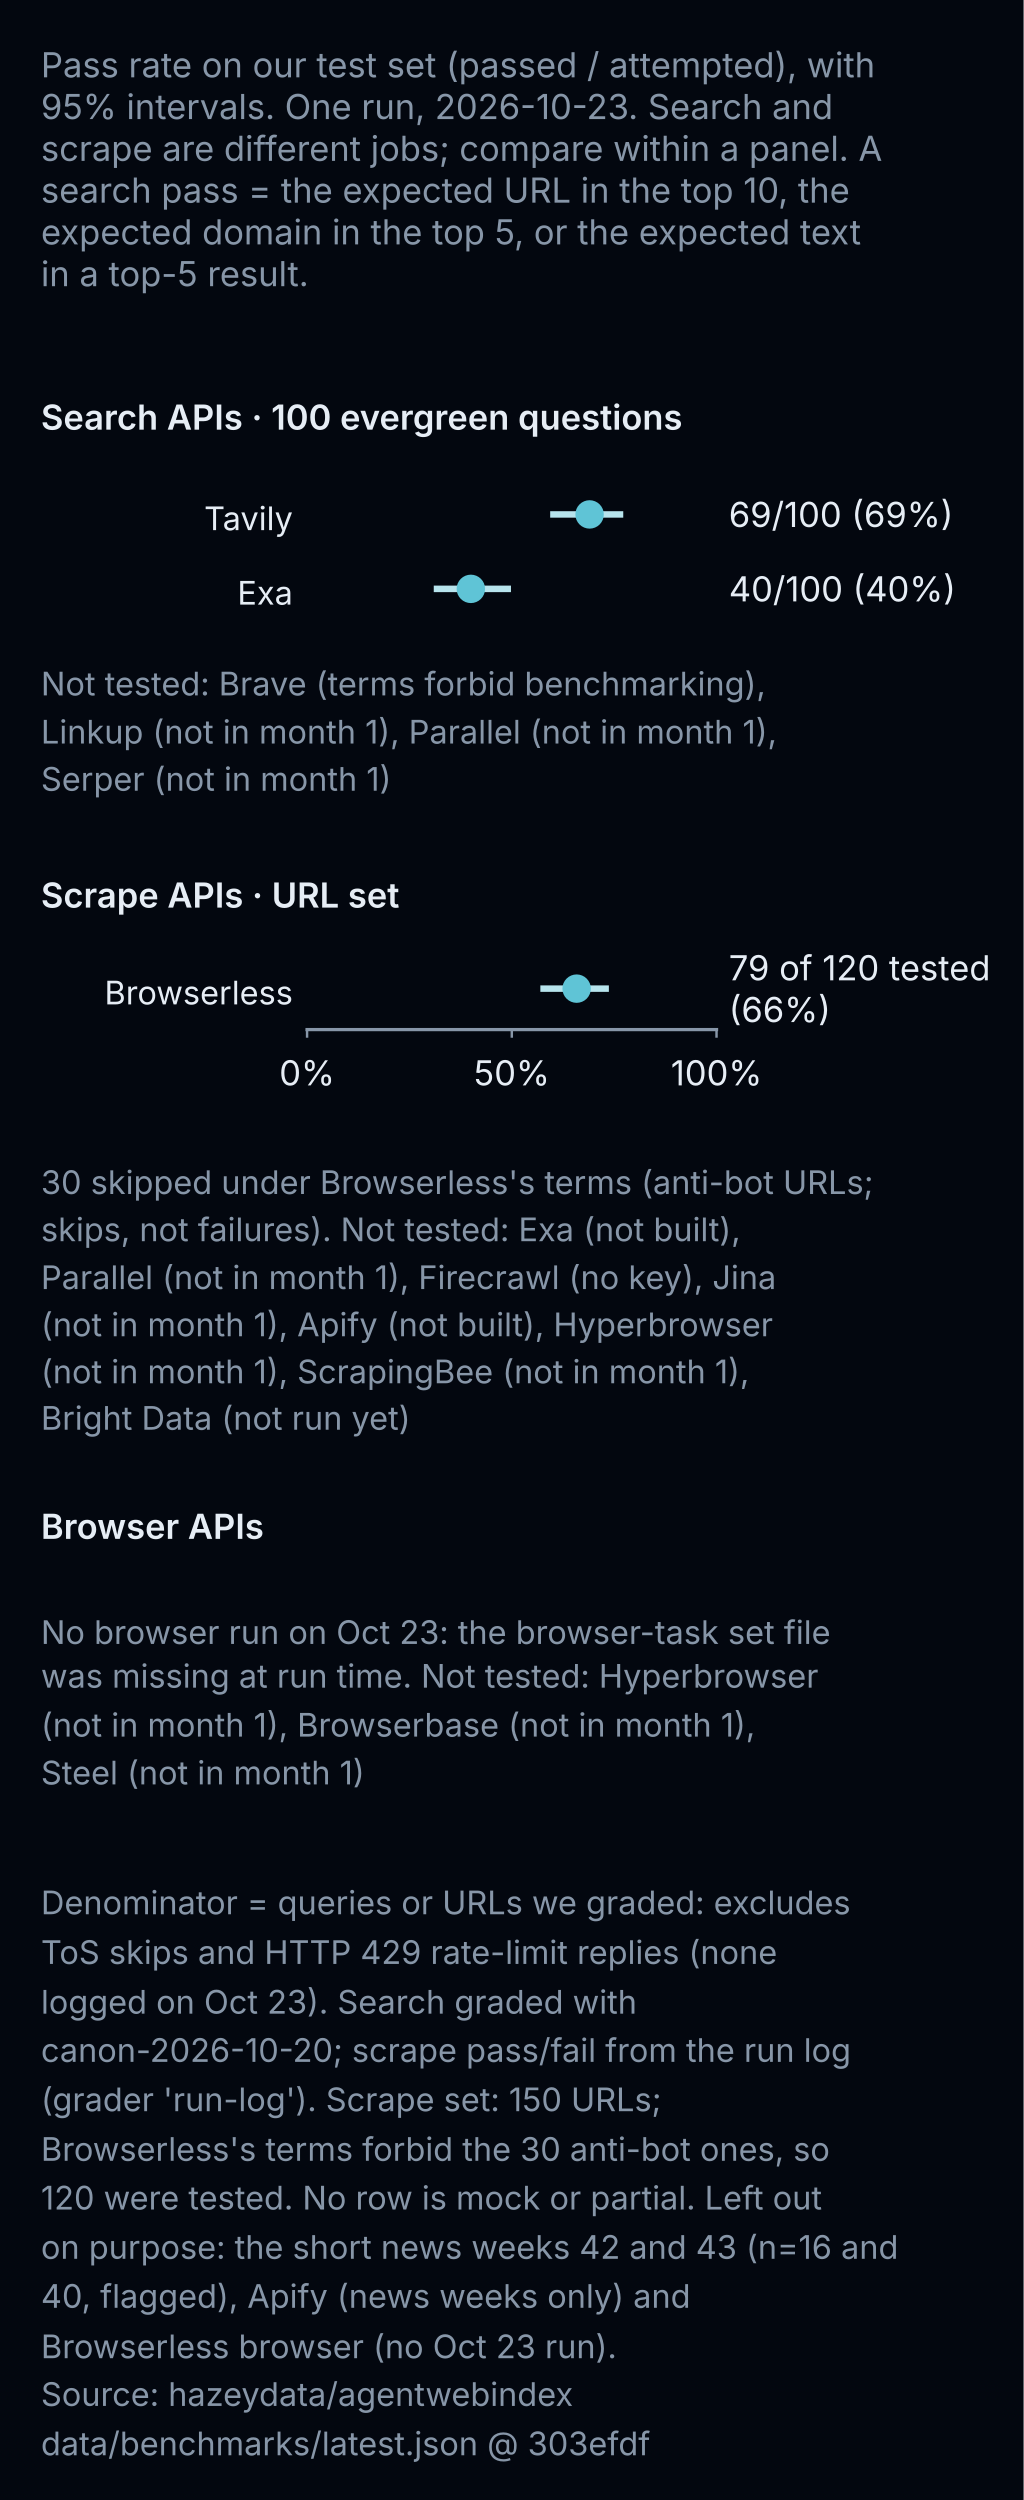
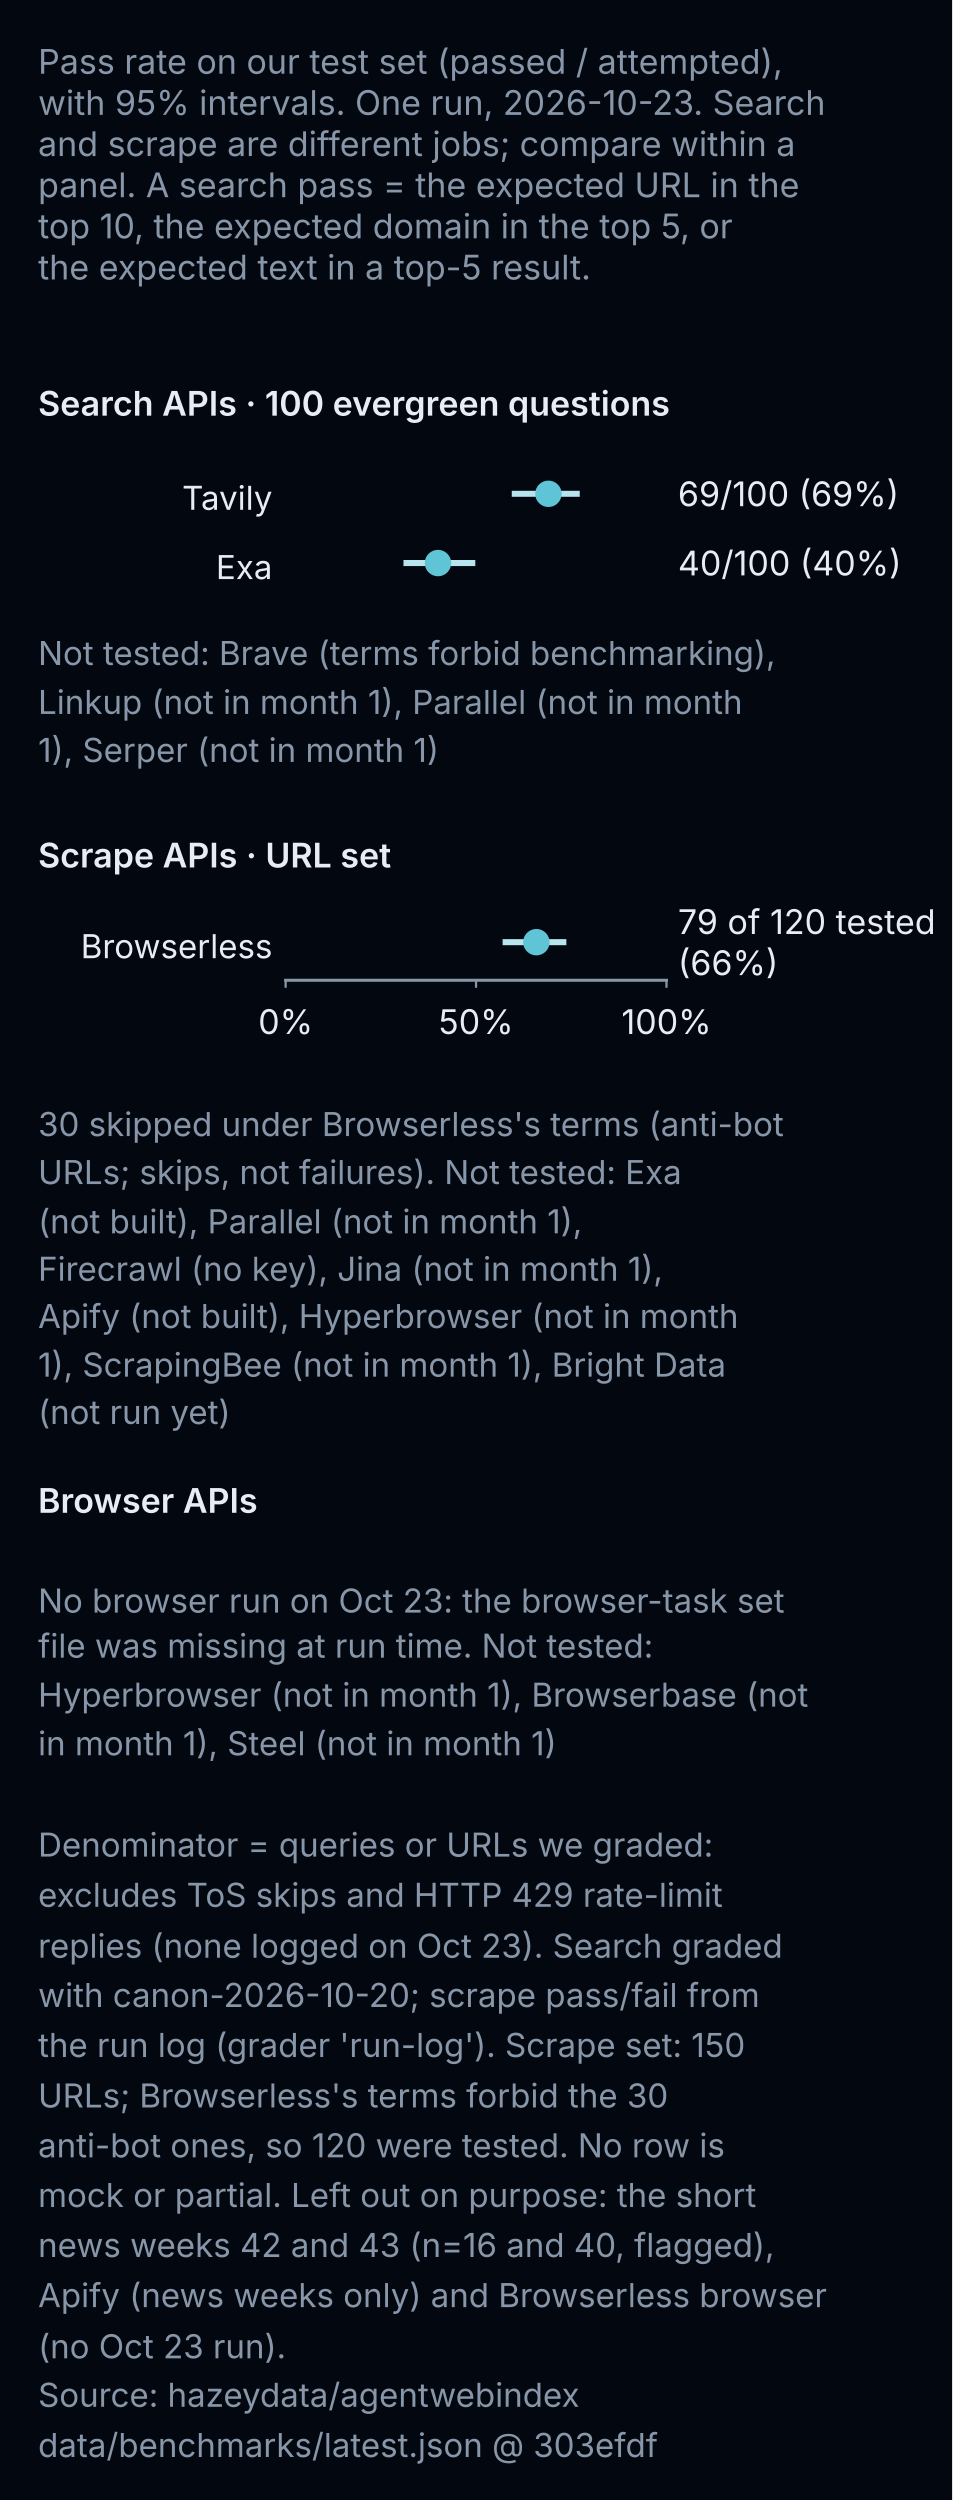
- <svg xmlns="http://www.w3.org/2000/svg" xmlns:xlink="http://www.w3.org/1999/xlink" role="img" aria-label="Tavily passed 69% of our 100 evergreen checks, Exa 40%; Browserless passed 66% of 120 scrape checks" width="252pt" height="615.476pt" viewBox="0 0 252 615.476" version="1.1">
+ <svg xmlns="http://www.w3.org/2000/svg" xmlns:xlink="http://www.w3.org/1999/xlink" role="img" aria-label="Tavily passed 69% of our 100 evergreen checks, Exa 40%; Browserless passed 66% of 120 scrape checks" width="252pt" height="661.68pt" viewBox="0 0 252 661.68" version="1.1">
  <defs>
    <style type="text/css">*{stroke-linejoin: round; stroke-linecap: butt}</style>
  </defs>
  <g id="figure_1">
    <g id="patch_1">
-       <path d="M 0 615.476  L 252 615.476  L 252 0  L 0 0  z " style="fill: #03070f" />
+       <path d="M 0 661.68  L 252 661.68  L 252 0  L 0 0  z " style="fill: #03070f" />
    </g>
    <g id="axes_1">
      <g id="patch_2">
-         <path d="M 75.6 155.97  L 176.4 155.97  L 176.4 115.65  L 75.6 115.65  z " style="fill: #03070f" />
+         <path d="M 75.6 160.02  L 176.4 160.02  L 176.4 119.7  L 75.6 119.7  z " style="fill: #03070f" />
      </g>
      <g id="matplotlib.axis_1">
        <g id="xtick_1">
          <g id="line2d_1" />
        </g>
        <g id="xtick_2">
          <g id="line2d_2" />
        </g>
        <g id="xtick_3">
          <g id="line2d_3" />
        </g>
      </g>
      <g id="matplotlib.axis_2">
        <g id="ytick_1">
          <g id="line2d_4" />
          <g id="text_1">
-             <text style="font-size: 8px; font-family: 'Inter', sans-serif; text-anchor: end; fill: #e6edf5" x="72.1" y="148.849" transform="rotate(-0 72.1 148.8486)">Exa</text>
+             <text style="font-size: 8.75px; font-family: 'Inter', sans-serif; text-anchor: end; fill: #e6edf5" x="72.1" y="153.262" transform="rotate(-0 72.1 153.2619)">Exa</text>
          </g>
        </g>
        <g id="ytick_2">
          <g id="line2d_5" />
          <g id="text_2">
-             <text style="font-size: 8px; font-family: 'Inter', sans-serif; text-anchor: end; fill: #e6edf5" x="72.1" y="130.521" transform="rotate(-0 72.1 130.5214)">Tavily</text>
+             <text style="font-size: 8.75px; font-family: 'Inter', sans-serif; text-anchor: end; fill: #e6edf5" x="72.1" y="134.935" transform="rotate(-0 72.1 134.9346)">Tavily</text>
          </g>
        </g>
      </g>
      <g id="wilson-ci">
-         <path d="M 135.449 126.646  L 153.438 126.646  " clip-path="url(#pc0ee0881f7)" style="fill: none; stroke: #b7e4ed; stroke-width: 1.6" />
+         <path d="M 135.449 130.696  L 153.438 130.696  " clip-path="url(#p9ab217dfff)" style="fill: none; stroke: #b7e4ed; stroke-width: 1.6" />
      </g>
      <g id="wilson-ci">
-         <path d="M 106.787 144.974  L 125.798 144.974  " clip-path="url(#pc0ee0881f7)" style="fill: none; stroke: #b7e4ed; stroke-width: 1.6" />
+         <path d="M 106.787 149.024  L 125.798 149.024  " clip-path="url(#p9ab217dfff)" style="fill: none; stroke: #b7e4ed; stroke-width: 1.6" />
      </g>
      <g id="line2d_6">
        <defs>
-           <path id="m4baaf9d0c6" d="M 0 3  C 0.796 3 1.559 2.684 2.121 2.121  C 2.684 1.559 3 0.796 3 0  C 3 -0.796 2.684 -1.559 2.121 -2.121  C 1.559 -2.684 0.796 -3 0 -3  C -0.796 -3 -1.559 -2.684 -2.121 -2.121  C -2.684 -1.559 -3 -0.796 -3 0  C -3 0.796 -2.684 1.559 -2.121 2.121  C -1.559 2.684 -0.796 3 0 3  z " style="stroke: #5fc4d6" />
+           <path id="m1434c6d8cf" d="M 0 3  C 0.796 3 1.559 2.684 2.121 2.121  C 2.684 1.559 3 0.796 3 0  C 3 -0.796 2.684 -1.559 2.121 -2.121  C 1.559 -2.684 0.796 -3 0 -3  C -0.796 -3 -1.559 -2.684 -2.121 -2.121  C -2.684 -1.559 -3 -0.796 -3 0  C -3 0.796 -2.684 1.559 -2.121 2.121  C -1.559 2.684 -0.796 3 0 3  z " style="stroke: #5fc4d6" />
        </defs>
-         <g clip-path="url(#pc0ee0881f7)">
-           <use xlink:href="#m4baaf9d0c6" x="145.152" y="126.646" style="fill: #5fc4d6; stroke: #5fc4d6" />
+         <g clip-path="url(#p9ab217dfff)">
+           <use xlink:href="#m1434c6d8cf" x="145.152" y="130.696" style="fill: #5fc4d6; stroke: #5fc4d6" />
        </g>
      </g>
      <g id="text_3">
-         <text style="font-size: 8.5px; font-family: 'Inter', sans-serif; text-anchor: start; fill: #e6edf5" x="179.424" y="129.738" transform="rotate(-0 179.424 129.7384)">69/100 (69%)</text>
+         <text style="font-size: 9px; font-family: 'Inter', sans-serif; text-anchor: start; fill: #e6edf5" x="179.424" y="133.97" transform="rotate(-0 179.424 133.9703)">69/100 (69%)</text>
      </g>
      <g id="line2d_7">
-         <g clip-path="url(#pc0ee0881f7)">
-           <use xlink:href="#m4baaf9d0c6" x="115.92" y="144.974" style="fill: #5fc4d6; stroke: #5fc4d6" />
+         <g clip-path="url(#p9ab217dfff)">
+           <use xlink:href="#m1434c6d8cf" x="115.92" y="149.024" style="fill: #5fc4d6; stroke: #5fc4d6" />
        </g>
      </g>
      <g id="text_4">
-         <text style="font-size: 8.5px; font-family: 'Inter', sans-serif; text-anchor: start; fill: #e6edf5" x="179.424" y="148.066" transform="rotate(-0 179.424 148.0657)">40/100 (40%)</text>
+         <text style="font-size: 9px; font-family: 'Inter', sans-serif; text-anchor: start; fill: #e6edf5" x="179.424" y="152.298" transform="rotate(-0 179.424 152.2976)">40/100 (40%)</text>
      </g>
    </g>
    <g id="axes_2">
      <g id="patch_3">
-         <path d="M 75.6 253.474  L 176.4 253.474  L 176.4 233.314  L 75.6 233.314  z " style="fill: #03070f" />
+         <path d="M 75.6 259.447  L 176.4 259.447  L 176.4 239.287  L 75.6 239.287  z " style="fill: #03070f" />
      </g>
      <g id="matplotlib.axis_3">
        <g id="xtick_4">
          <g id="line2d_8">
            <defs>
-               <path id="m3bcf2aedbc" d="M 0 0  L 0 2  " style="stroke: #8796a8; stroke-width: 0.6" />
+               <path id="m62b18552db" d="M 0 0  L 0 2  " style="stroke: #8796a8; stroke-width: 0.6" />
            </defs>
            <g>
-               <use xlink:href="#m3bcf2aedbc" x="75.6" y="253.474" style="fill: #8796a8; stroke: #8796a8; stroke-width: 0.6" />
+               <use xlink:href="#m62b18552db" x="75.6" y="259.447" style="fill: #8796a8; stroke: #8796a8; stroke-width: 0.6" />
            </g>
          </g>
          <g id="text_5">
-             <text style="font-size: 8.5px; font-family: 'Inter', sans-serif; text-anchor: middle; fill: #e6edf5" x="75.6" y="267.208" transform="rotate(-0 75.6 267.2081)">0%</text>
+             <text style="font-size: 9px; font-family: 'Inter', sans-serif; text-anchor: middle; fill: #e6edf5" x="75.6" y="273.666" transform="rotate(-0 75.6 273.6662)">0%</text>
          </g>
        </g>
        <g id="xtick_5">
          <g id="line2d_9">
            <g>
-               <use xlink:href="#m3bcf2aedbc" x="126" y="253.474" style="fill: #8796a8; stroke: #8796a8; stroke-width: 0.6" />
+               <use xlink:href="#m62b18552db" x="126" y="259.447" style="fill: #8796a8; stroke: #8796a8; stroke-width: 0.6" />
            </g>
          </g>
          <g id="text_6">
-             <text style="font-size: 8.5px; font-family: 'Inter', sans-serif; text-anchor: middle; fill: #e6edf5" x="126" y="267.208" transform="rotate(-0 126 267.2081)">50%</text>
+             <text style="font-size: 9px; font-family: 'Inter', sans-serif; text-anchor: middle; fill: #e6edf5" x="126" y="273.666" transform="rotate(-0 126 273.6662)">50%</text>
          </g>
        </g>
        <g id="xtick_6">
          <g id="line2d_10">
            <g>
-               <use xlink:href="#m3bcf2aedbc" x="176.4" y="253.474" style="fill: #8796a8; stroke: #8796a8; stroke-width: 0.6" />
+               <use xlink:href="#m62b18552db" x="176.4" y="259.447" style="fill: #8796a8; stroke: #8796a8; stroke-width: 0.6" />
            </g>
          </g>
          <g id="text_7">
-             <text style="font-size: 8.5px; font-family: 'Inter', sans-serif; text-anchor: middle; fill: #e6edf5" x="176.4" y="267.208" transform="rotate(-0 176.4 267.2081)">100%</text>
+             <text style="font-size: 9px; font-family: 'Inter', sans-serif; text-anchor: middle; fill: #e6edf5" x="176.4" y="273.666" transform="rotate(-0 176.4 273.6662)">100%</text>
          </g>
        </g>
      </g>
      <g id="matplotlib.axis_4">
        <g id="ytick_3">
          <g id="line2d_11" />
          <g id="text_8">
-             <text style="font-size: 8px; font-family: 'Inter', sans-serif; text-anchor: end; fill: #e6edf5" x="72.1" y="247.269" transform="rotate(-0 72.1 247.2688)">Browserless</text>
+             <text style="font-size: 8.75px; font-family: 'Inter', sans-serif; text-anchor: end; fill: #e6edf5" x="72.1" y="253.606" transform="rotate(-0 72.1 253.6058)">Browserless</text>
          </g>
        </g>
      </g>
      <g id="wilson-ci">
-         <path d="M 133.03 243.394  L 149.899 243.394  " clip-path="url(#p0615533463)" style="fill: none; stroke: #b7e4ed; stroke-width: 1.6" />
+         <path d="M 133.03 249.368  L 149.899 249.368  " clip-path="url(#p6739feefde)" style="fill: none; stroke: #b7e4ed; stroke-width: 1.6" />
      </g>
      <g id="patch_4">
-         <path d="M 75.6 253.474  L 176.4 253.474  " style="fill: none; stroke: #8796a8; stroke-width: 0.8; stroke-linejoin: miter; stroke-linecap: square" />
+         <path d="M 75.6 259.447  L 176.4 259.447  " style="fill: none; stroke: #8796a8; stroke-width: 0.8; stroke-linejoin: miter; stroke-linecap: square" />
      </g>
      <g id="line2d_12">
-         <g clip-path="url(#p0615533463)">
-           <use xlink:href="#m4baaf9d0c6" x="141.96" y="243.394" style="fill: #5fc4d6; stroke: #5fc4d6" />
+         <g clip-path="url(#p6739feefde)">
+           <use xlink:href="#m1434c6d8cf" x="141.96" y="249.368" style="fill: #5fc4d6; stroke: #5fc4d6" />
        </g>
      </g>
      <g id="text_9">
-         <text style="font-size: 8.5px; font-family: 'Inter', sans-serif; fill: #e6edf5" transform="translate(179.424 241.3435)">79 of 120 tested</text>
-         <text style="font-size: 8.5px; font-family: 'Inter', sans-serif; fill: #e6edf5" transform="translate(179.424 251.6281)">(66%)</text>
+         <text style="font-size: 9px; font-family: 'Inter', sans-serif; fill: #e6edf5" transform="translate(179.424 247.1966)">79 of 120 tested</text>
+         <text style="font-size: 9px; font-family: 'Inter', sans-serif; fill: #e6edf5" transform="translate(179.424 258.0863)">(66%)</text>
      </g>
    </g>
    <g id="text_10">
-       <text style="font-size: 8.5px; font-family: 'Inter', sans-serif; fill: #8796a8" transform="translate(10.08 19.03438)">Pass rate on our test set (passed / attempted), with</text>
-       <text style="font-size: 8.5px; font-family: 'Inter', sans-serif; fill: #8796a8" transform="translate(10.08 29.31904)">95% intervals. One run, 2026-10-23. Search and</text>
-       <text style="font-size: 8.5px; font-family: 'Inter', sans-serif; fill: #8796a8" transform="translate(10.08 39.60371)">scrape are different jobs; compare within a panel. A</text>
-       <text style="font-size: 8.5px; font-family: 'Inter', sans-serif; fill: #8796a8" transform="translate(10.08 49.88838)">search pass = the expected URL in the top 10, the</text>
-       <text style="font-size: 8.5px; font-family: 'Inter', sans-serif; fill: #8796a8" transform="translate(10.08 60.17305)">expected domain in the top 5, or the expected text</text>
-       <text style="font-size: 8.5px; font-family: 'Inter', sans-serif; fill: #8796a8" transform="translate(10.08 70.45771)">in a top-5 result.</text>
+       <text style="font-size: 9px; font-family: 'Inter', sans-serif; fill: #8796a8" transform="translate(10.08 19.51875)">Pass rate on our test set (passed / attempted),</text>
+       <text style="font-size: 9px; font-family: 'Inter', sans-serif; fill: #8796a8" transform="translate(10.08 30.4084)">with 95% intervals. One run, 2026-10-23. Search</text>
+       <text style="font-size: 9px; font-family: 'Inter', sans-serif; fill: #8796a8" transform="translate(10.08 41.29805)">and scrape are different jobs; compare within a</text>
+       <text style="font-size: 9px; font-family: 'Inter', sans-serif; fill: #8796a8" transform="translate(10.08 52.18769)">panel. A search pass = the expected URL in the</text>
+       <text style="font-size: 9px; font-family: 'Inter', sans-serif; fill: #8796a8" transform="translate(10.08 63.07734)">top 10, the expected domain in the top 5, or</text>
+       <text style="font-size: 9px; font-family: 'Inter', sans-serif; fill: #8796a8" transform="translate(10.08 73.96699)">the expected text in a top-5 result.</text>
    </g>
    <g id="text_11">
-       <text style="font-weight: 600; font-size: 8.5px; font-family: 'Inter', sans-serif; text-anchor: start; fill: #e6edf5" x="10.08" y="105.782" transform="rotate(-0 10.08 105.782)">Search APIs · 100 evergreen questions</text>
+       <text style="font-weight: 600; font-size: 9px; font-family: 'Inter', sans-serif; text-anchor: start; fill: #e6edf5" x="10.08" y="110.014" transform="rotate(-0 10.08 110.0139)">Search APIs · 100 evergreen questions</text>
    </g>
    <g id="text_12">
-       <text style="font-size: 8px; font-family: 'Inter', sans-serif; fill: #8796a8" transform="translate(10.08 171.2028)">Not tested: Brave (terms forbid benchmarking),</text>
-       <text style="font-size: 8px; font-family: 'Inter', sans-serif; fill: #8796a8" transform="translate(10.08 183.0491)">Linkup (not in month 1), Parallel (not in month 1),</text>
-       <text style="font-size: 8px; font-family: 'Inter', sans-serif; fill: #8796a8" transform="translate(10.08 194.6647)">Serper (not in month 1)</text>
+       <text style="font-size: 8.75px; font-family: 'Inter', sans-serif; fill: #8796a8" transform="translate(10.08 176.0059)">Not tested: Brave (terms forbid benchmarking),</text>
+       <text style="font-size: 8.75px; font-family: 'Inter', sans-serif; fill: #8796a8" transform="translate(10.08 188.9627)">Linkup (not in month 1), Parallel (not in month</text>
+       <text style="font-size: 8.75px; font-family: 'Inter', sans-serif; fill: #8796a8" transform="translate(10.08 201.6673)">1), Serper (not in month 1)</text>
    </g>
    <g id="text_13">
-       <text style="font-weight: 600; font-size: 8.5px; font-family: 'Inter', sans-serif; text-anchor: start; fill: #e6edf5" x="10.08" y="223.446" transform="rotate(-0 10.08 223.4458)">Scrape APIs · URL set</text>
+       <text style="font-weight: 600; font-size: 9px; font-family: 'Inter', sans-serif; text-anchor: start; fill: #e6edf5" x="10.08" y="229.601" transform="rotate(-0 10.08 229.6014)">Scrape APIs · URL set</text>
    </g>
    <g id="text_14">
-       <text style="font-size: 8px; font-family: 'Inter', sans-serif; fill: #8796a8" transform="translate(10.08 293.9534)">30 skipped under Browserless's terms (anti-bot URLs;</text>
-       <text style="font-size: 8px; font-family: 'Inter', sans-serif; fill: #8796a8" transform="translate(10.08 305.5691)">skips, not failures). Not tested: Exa (not built),</text>
-       <text style="font-size: 8px; font-family: 'Inter', sans-serif; fill: #8796a8" transform="translate(10.08 317.3528)">Parallel (not in month 1), Firecrawl (no key), Jina</text>
-       <text style="font-size: 8px; font-family: 'Inter', sans-serif; fill: #8796a8" transform="translate(10.08 328.9684)">(not in month 1), Apify (not built), Hyperbrowser</text>
-       <text style="font-size: 8px; font-family: 'Inter', sans-serif; fill: #8796a8" transform="translate(10.08 340.5528)">(not in month 1), ScrapingBee (not in month 1),</text>
-       <text style="font-size: 8px; font-family: 'Inter', sans-serif; fill: #8796a8" transform="translate(10.08 351.9847)">Bright Data (not run yet)</text>
+       <text style="font-size: 8.75px; font-family: 'Inter', sans-serif; fill: #8796a8" transform="translate(10.08 300.6847)">30 skipped under Browserless's terms (anti-bot</text>
+       <text style="font-size: 8.75px; font-family: 'Inter', sans-serif; fill: #8796a8" transform="translate(10.08 313.3892)">URLs; skips, not failures). Not tested: Exa</text>
+       <text style="font-size: 8.75px; font-family: 'Inter', sans-serif; fill: #8796a8" transform="translate(10.08 326.4206)">(not built), Parallel (not in month 1),</text>
+       <text style="font-size: 8.75px; font-family: 'Inter', sans-serif; fill: #8796a8" transform="translate(10.08 338.9823)">Firecrawl (no key), Jina (not in month 1),</text>
+       <text style="font-size: 8.75px; font-family: 'Inter', sans-serif; fill: #8796a8" transform="translate(10.08 351.4859)">Apify (not built), Hyperbrowser (not in month</text>
+       <text style="font-size: 8.75px; font-family: 'Inter', sans-serif; fill: #8796a8" transform="translate(10.08 364.3573)">1), ScrapingBee (not in month 1), Bright Data</text>
+       <text style="font-size: 8.75px; font-family: 'Inter', sans-serif; fill: #8796a8" transform="translate(10.08 376.8951)">(not run yet)</text>
    </g>
    <g id="text_15">
-       <text style="font-weight: 600; font-size: 8.5px; font-family: 'Inter', sans-serif; text-anchor: start; fill: #e6edf5" x="10.08" y="378.853" transform="rotate(-0 10.08 378.8533)">Browser APIs</text>
+       <text style="font-weight: 600; font-size: 9px; font-family: 'Inter', sans-serif; text-anchor: start; fill: #e6edf5" x="10.08" y="400.399" transform="rotate(-0 10.08 400.3989)">Browser APIs</text>
    </g>
    <g id="text_16">
-       <text style="font-size: 8px; font-family: 'Inter', sans-serif; fill: #8796a8" transform="translate(10.08 404.7253)">No browser run on Oct 23: the browser-task set file</text>
-       <text style="font-size: 8px; font-family: 'Inter', sans-serif; fill: #8796a8" transform="translate(10.08 415.4872)">was missing at run time. Not tested: Hyperbrowser</text>
-       <text style="font-size: 8px; font-family: 'Inter', sans-serif; fill: #8796a8" transform="translate(10.08 427.5309)">(not in month 1), Browserbase (not in month 1),</text>
-       <text style="font-size: 8px; font-family: 'Inter', sans-serif; fill: #8796a8" transform="translate(10.08 439.3028)">Steel (not in month 1)</text>
+       <text style="font-size: 8.75px; font-family: 'Inter', sans-serif; fill: #8796a8" transform="translate(10.08 426.8078)">No browser run on Oct 23: the browser-task set</text>
+       <text style="font-size: 8.75px; font-family: 'Inter', sans-serif; fill: #8796a8" transform="translate(10.08 438.7304)">file was missing at run time. Not tested:</text>
+       <text style="font-size: 8.75px; font-family: 'Inter', sans-serif; fill: #8796a8" transform="translate(10.08 451.7152)">Hyperbrowser (not in month 1), Browserbase (not</text>
+       <text style="font-size: 8.75px; font-family: 'Inter', sans-serif; fill: #8796a8" transform="translate(10.08 464.5627)">in month 1), Steel (not in month 1)</text>
    </g>
    <g id="text_17">
-       <text style="font-size: 8px; font-family: 'Inter', sans-serif; fill: #8796a8" transform="translate(10.08 471.2732)">Denominator = queries or URLs we graded: excludes</text>
-       <text style="font-size: 8px; font-family: 'Inter', sans-serif; fill: #8796a8" transform="translate(10.08 483.5022)">ToS skips and HTTP 429 rate-limit replies (none</text>
-       <text style="font-size: 8px; font-family: 'Inter', sans-serif; fill: #8796a8" transform="translate(10.08 495.7387)">logged on Oct 23). Search graded with</text>
-       <text style="font-size: 8px; font-family: 'Inter', sans-serif; fill: #8796a8" transform="translate(10.08 507.6133)">canon-2026-10-20; scrape pass/fail from the run log</text>
-       <text style="font-size: 8px; font-family: 'Inter', sans-serif; fill: #8796a8" transform="translate(10.08 519.7542)">(grader 'run-log'). Scrape set: 150 URLs;</text>
-       <text style="font-size: 8px; font-family: 'Inter', sans-serif; fill: #8796a8" transform="translate(10.08 531.9744)">Browserless's terms forbid the 30 anti-bot ones, so</text>
-       <text style="font-size: 8px; font-family: 'Inter', sans-serif; fill: #8796a8" transform="translate(10.08 543.959)">120 were tested. No row is mock or partial. Left out</text>
-       <text style="font-size: 8px; font-family: 'Inter', sans-serif; fill: #8796a8" transform="translate(10.08 556.0999)">on purpose: the short news weeks 42 and 43 (n=16 and</text>
-       <text style="font-size: 8px; font-family: 'Inter', sans-serif; fill: #8796a8" transform="translate(10.08 568.1526)">40, flagged), Apify (news weeks only) and</text>
-       <text style="font-size: 8px; font-family: 'Inter', sans-serif; fill: #8796a8" transform="translate(10.08 580.5704)">Browserless browser (no Oct 23 run).</text>
-       <text style="font-size: 8px; font-family: 'Inter', sans-serif; fill: #8796a8" transform="translate(10.08 592.3106)">Source: hazeydata/agentwebindex</text>
-       <text style="font-size: 8px; font-family: 'Inter', sans-serif; fill: #8796a8" transform="translate(10.08 604.4571)">data/benchmarks/latest.json @ 303efdf</text>
+       <text style="font-size: 8.75px; font-family: 'Inter', sans-serif; fill: #8796a8" transform="translate(10.08 491.399)">Denominator = queries or URLs we graded:</text>
+       <text style="font-size: 8.75px; font-family: 'Inter', sans-serif; fill: #8796a8" transform="translate(10.08 504.6842)">excludes ToS skips and HTTP 429 rate-limit</text>
+       <text style="font-size: 8.75px; font-family: 'Inter', sans-serif; fill: #8796a8" transform="translate(10.08 518.1581)">replies (none logged on Oct 23). Search graded</text>
+       <text style="font-size: 8.75px; font-family: 'Inter', sans-serif; fill: #8796a8" transform="translate(10.08 531.1972)">with canon-2026-10-20; scrape pass/fail from</text>
+       <text style="font-size: 8.75px; font-family: 'Inter', sans-serif; fill: #8796a8" transform="translate(10.08 544.425)">the run log (grader 'run-log'). Scrape set: 150</text>
+       <text style="font-size: 8.75px; font-family: 'Inter', sans-serif; fill: #8796a8" transform="translate(10.08 557.7909)">URLs; Browserless's terms forbid the 30</text>
+       <text style="font-size: 8.75px; font-family: 'Inter', sans-serif; fill: #8796a8" transform="translate(10.08 570.9797)">anti-bot ones, so 120 were tested. No row is</text>
+       <text style="font-size: 8.75px; font-family: 'Inter', sans-serif; fill: #8796a8" transform="translate(10.08 584.133)">mock or partial. Left out on purpose: the short</text>
+       <text style="font-size: 8.75px; font-family: 'Inter', sans-serif; fill: #8796a8" transform="translate(10.08 597.3608)">news weeks 42 and 43 (n=16 and 40, flagged),</text>
+       <text style="font-size: 8.75px; font-family: 'Inter', sans-serif; fill: #8796a8" transform="translate(10.08 610.629)">Apify (news weeks only) and Browserless browser</text>
+       <text style="font-size: 8.75px; font-family: 'Inter', sans-serif; fill: #8796a8" transform="translate(10.08 624.1767)">(no Oct 23 run).</text>
+       <text style="font-size: 8.75px; font-family: 'Inter', sans-serif; fill: #8796a8" transform="translate(10.08 637.0176)">Source: hazeydata/agentwebindex</text>
+       <text style="font-size: 8.75px; font-family: 'Inter', sans-serif; fill: #8796a8" transform="translate(10.08 650.3028)">data/benchmarks/latest.json @ 303efdf</text>
    </g>
  </g>
  <defs>
-     <clipPath id="pc0ee0881f7">
-       <rect x="75.6" y="115.65" width="100.8" height="40.32" />
+     <clipPath id="p9ab217dfff">
+       <rect x="75.6" y="119.7" width="100.8" height="40.32" />
    </clipPath>
-     <clipPath id="p0615533463">
-       <rect x="75.6" y="233.314" width="100.8" height="20.16" />
+     <clipPath id="p6739feefde">
+       <rect x="75.6" y="239.287" width="100.8" height="20.16" />
    </clipPath>
  </defs>
</svg>
